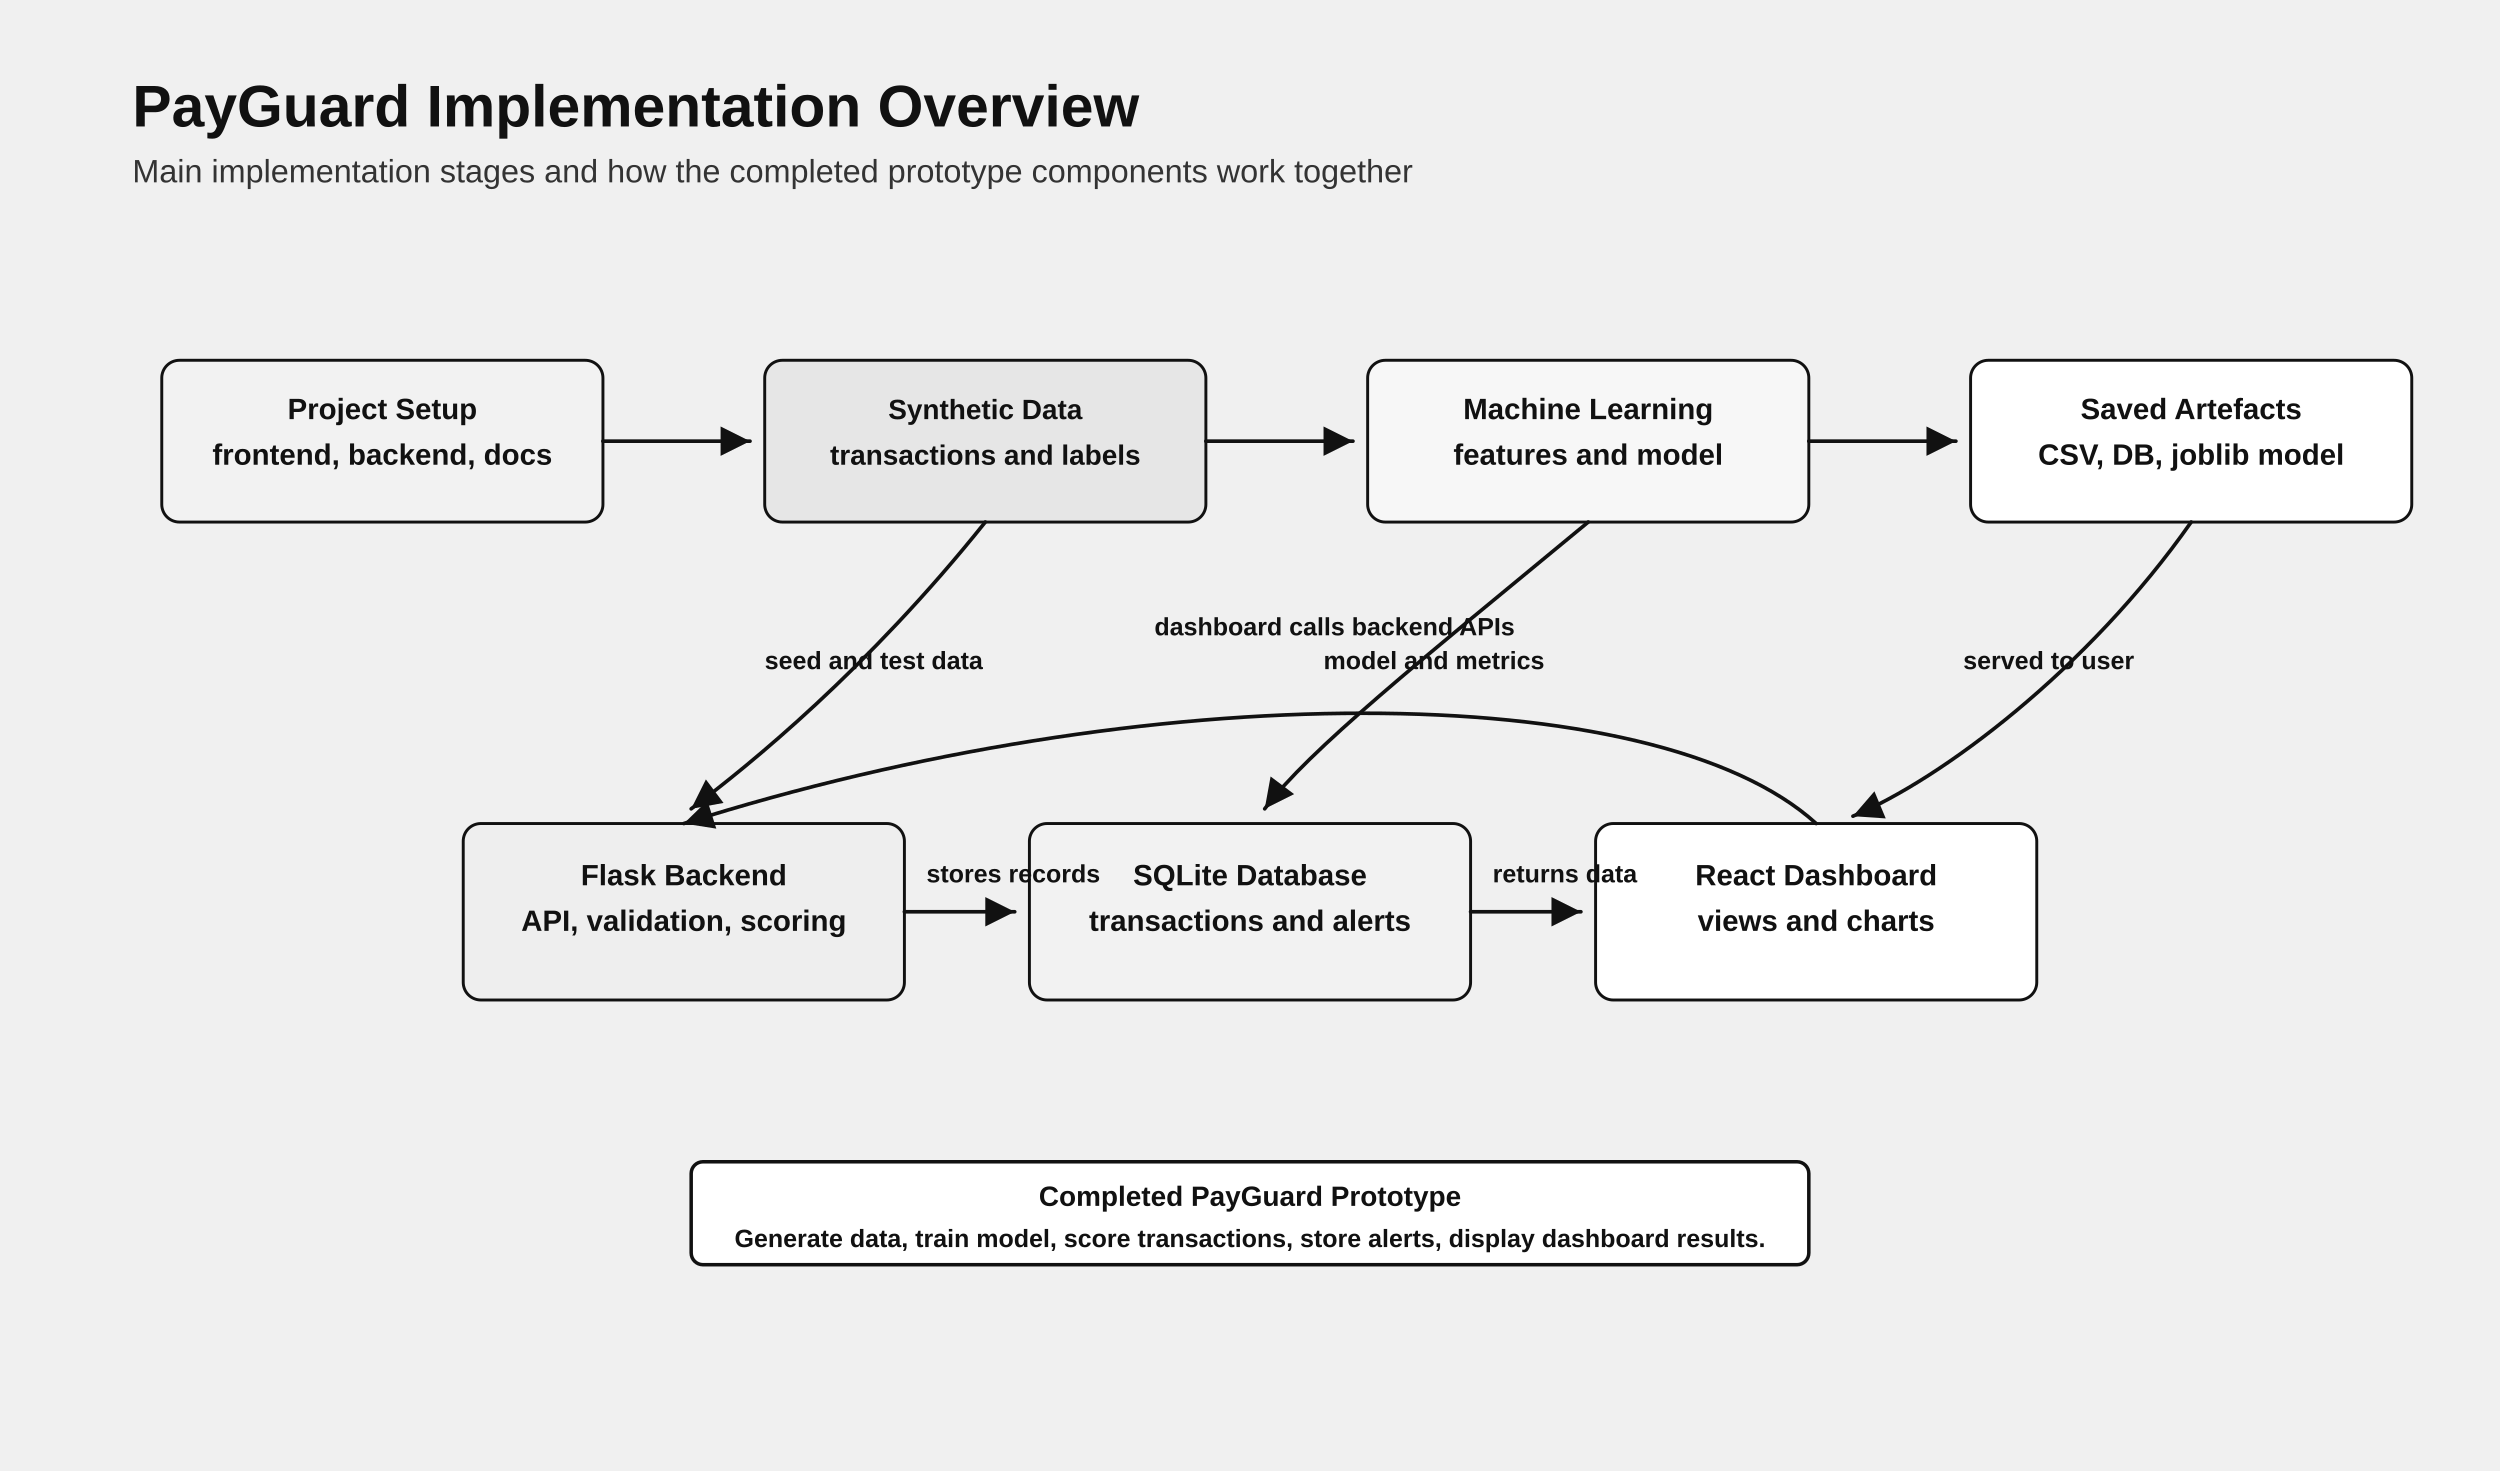
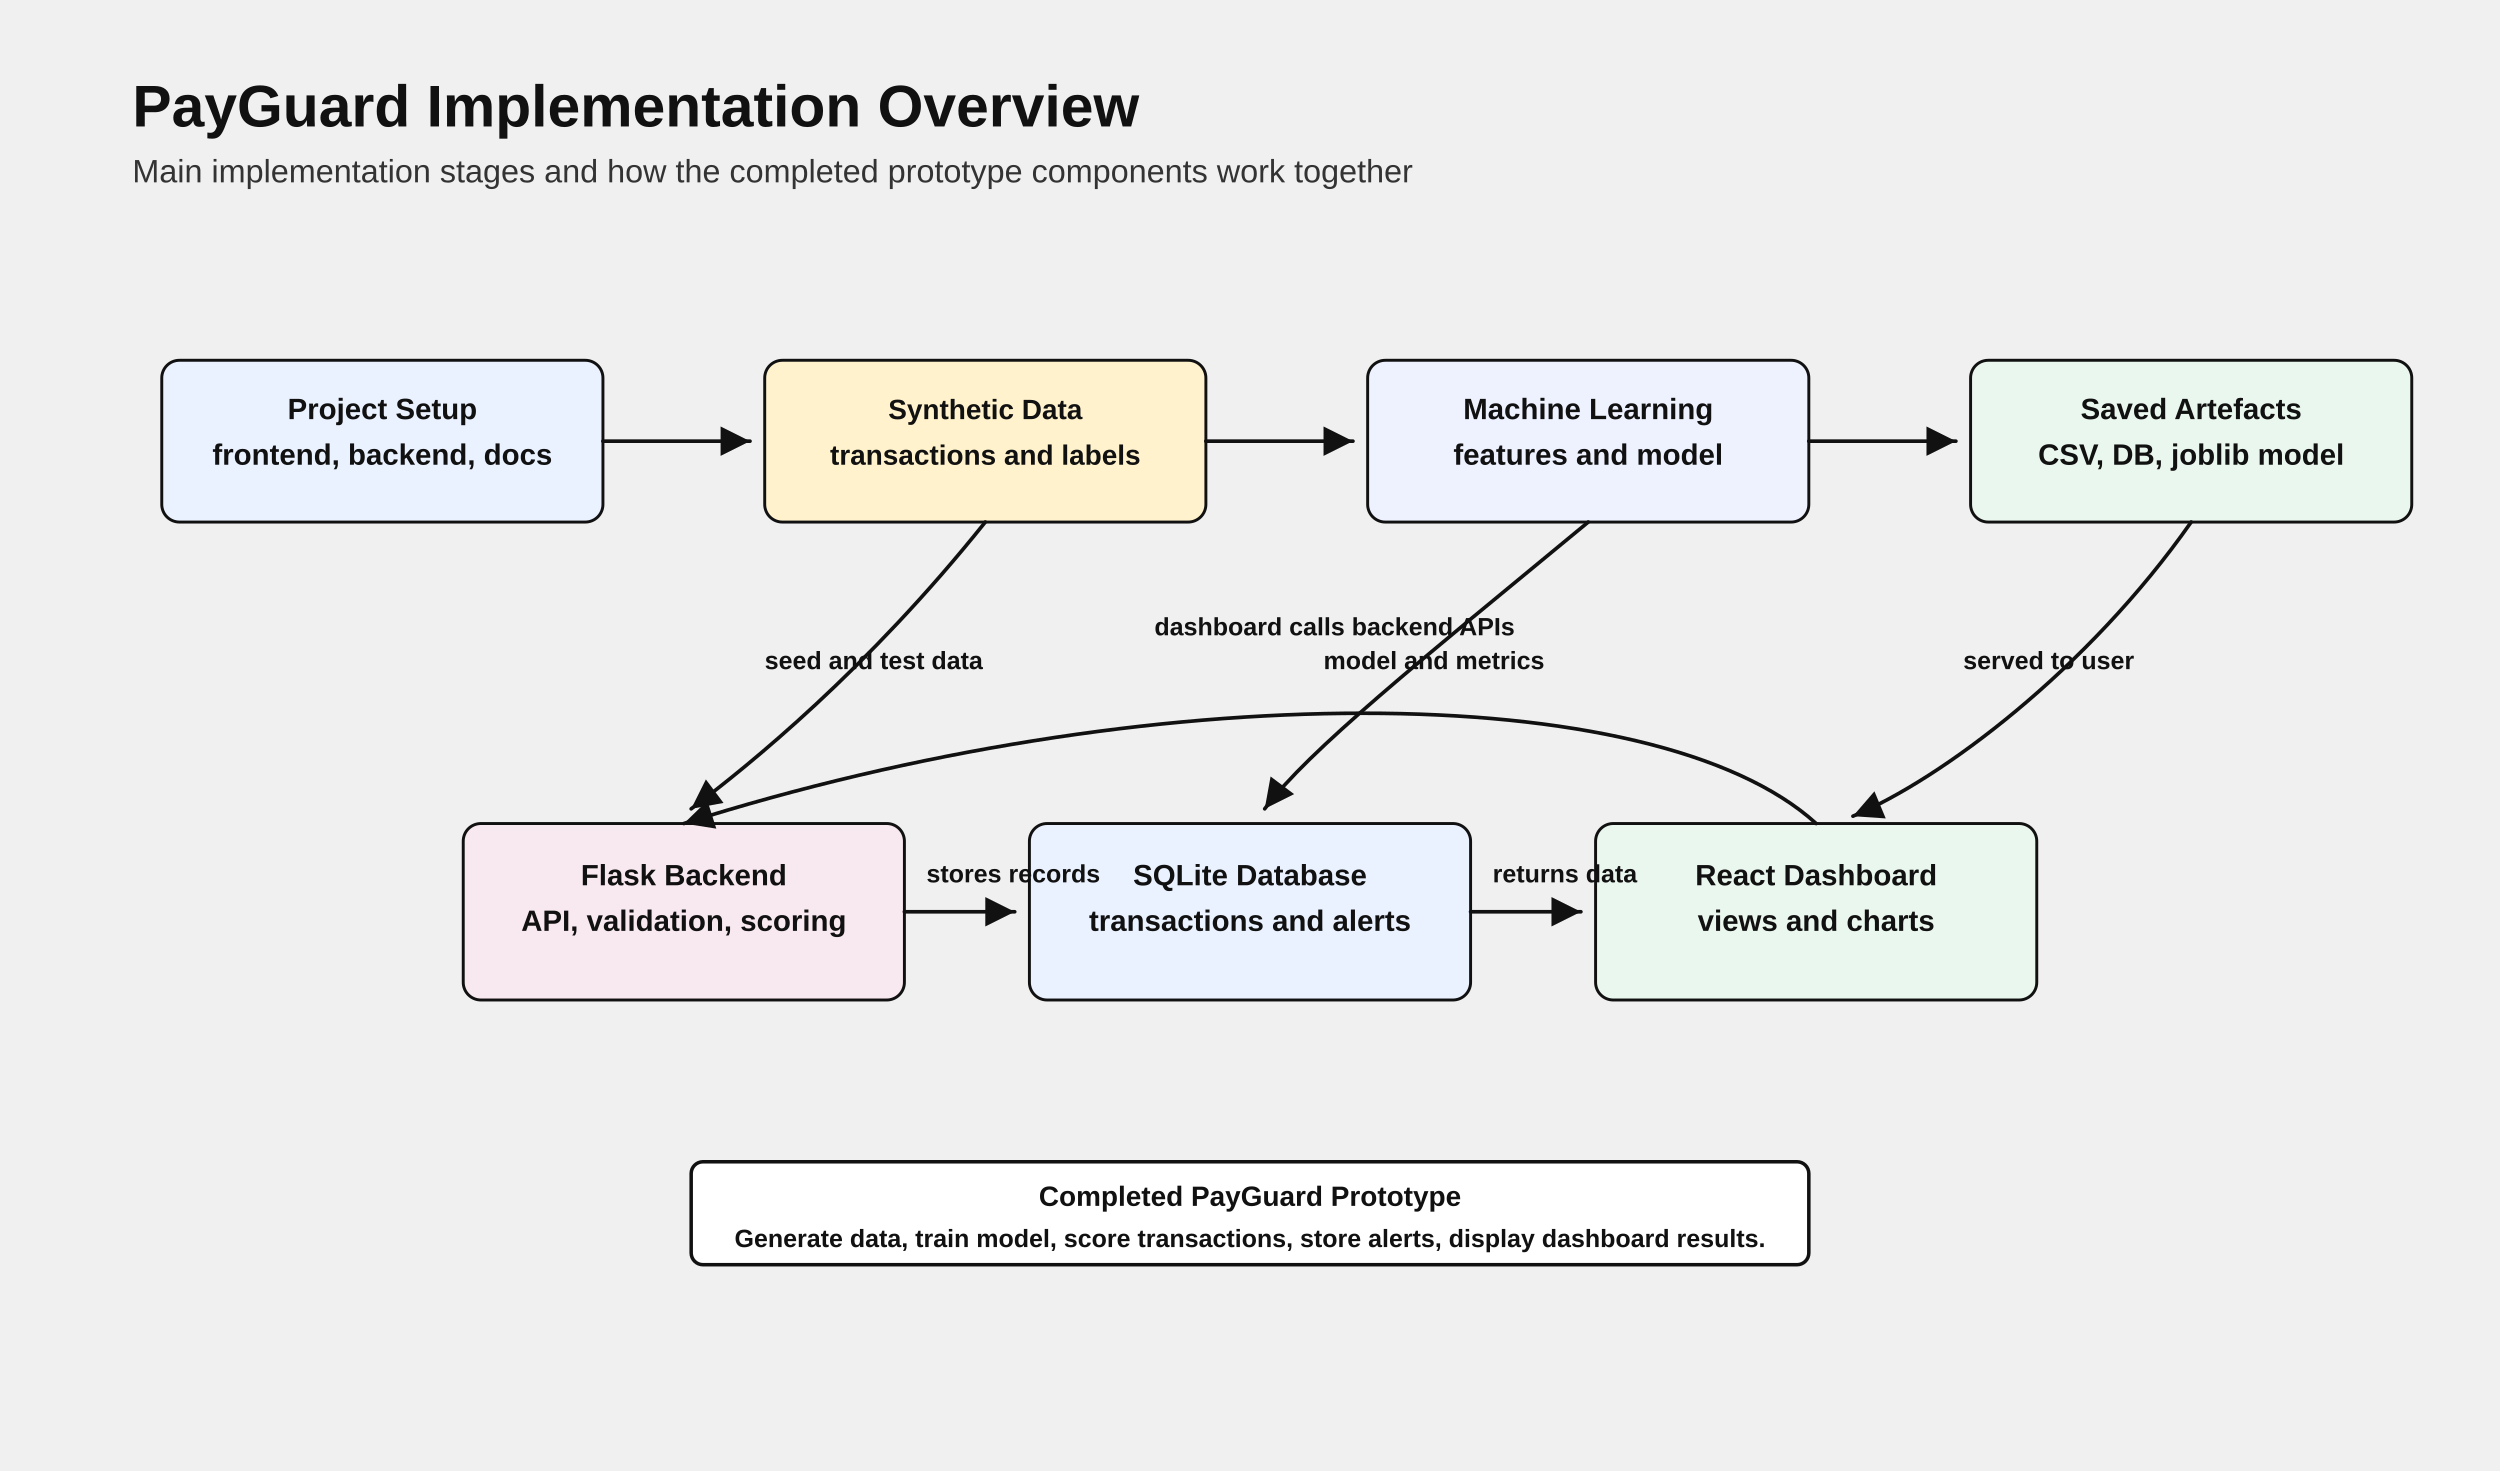
<svg xmlns="http://www.w3.org/2000/svg" width="1700" height="1000" viewBox="0 0 1700 1000" role="img" aria-labelledby="title desc">
  <defs>
    <marker id="arrow" markerWidth="12" markerHeight="12" refX="10" refY="6" orient="auto">
      <path d="M2 2 L10 6 L2 10 Z" fill="#111111" />
    </marker>
    <style>
-       .title{fill:#111111;font-family:Calibri,Arial,sans-serif;font-size:40px;font-weight:700}.subtitle{fill:#333333;font-family:Calibri,Arial,sans-serif;font-size:22px}.green{fill:#ffffff;stroke:#111111;stroke-width:2}.blue{fill:#f2f2f2;stroke:#111111;stroke-width:2}.orange{fill:#e6e6e6;stroke:#111111;stroke-width:2}.purple{fill:#f7f7f7;stroke:#111111;stroke-width:2}.pink{fill:#eeeeee;stroke:#111111;stroke-width:2}.output{fill:#ffffff;stroke:#111111;stroke-width:2.4}.textLight { fill: #111111;font-family:Calibri,Arial,sans-serif;font-size:20px;font-weight:700}.textDark{fill:#111111;font-family:Calibri,Arial,sans-serif;font-size:19px;font-weight:700}.small{fill:#111111;font-family:Calibri,Arial,sans-serif;font-size:17px;font-weight:600}.line{stroke:#111111;stroke-width:2.5;fill:none;marker-end:url(#arrow);stroke-linecap:round;stroke-linejoin:round}
+       .title{fill:#111111;font-family:Calibri,Arial,sans-serif;font-size:40px;font-weight:700}.subtitle{fill:#333333;font-family:Calibri,Arial,sans-serif;font-size:22px}.green{fill:#eaf7ee;stroke:#111111;stroke-width:2}.blue{fill:#eaf2ff;stroke:#111111;stroke-width:2}.orange{fill:#fff2cc;stroke:#111111;stroke-width:2}.purple{fill:#eef2ff;stroke:#111111;stroke-width:2}.pink{fill:#f8e8ef;stroke:#111111;stroke-width:2}.output{fill:#ffffff;stroke:#111111;stroke-width:2.4}.textLight { fill: #111111;font-family:Calibri,Arial,sans-serif;font-size:20px;font-weight:700}.textDark{fill:#111111;font-family:Calibri,Arial,sans-serif;font-size:19px;font-weight:700}.small{fill:#111111;font-family:Calibri,Arial,sans-serif;font-size:17px;font-weight:600}.line{stroke:#111111;stroke-width:2.5;fill:none;marker-end:url(#arrow);stroke-linecap:round;stroke-linejoin:round}
    </style>
  </defs>
  <text x="90" y="86" class="title">PayGuard Implementation Overview</text>
  <text x="90" y="124" class="subtitle">Main implementation stages and how the completed prototype components work together</text>
  <rect x="110" y="245" width="300" height="110" rx="12" class="blue" />
  <text x="260" y="285" class="textLight" text-anchor="middle">Project Setup</text>
  <text x="260" y="316" class="textLight" text-anchor="middle">frontend, backend, docs</text>
  <rect x="520" y="245" width="300" height="110" rx="12" class="orange" />
  <text x="670" y="285" class="textDark" text-anchor="middle">Synthetic Data</text>
  <text x="670" y="316" class="textDark" text-anchor="middle">transactions and labels</text>
  <rect x="930" y="245" width="300" height="110" rx="12" class="purple" />
  <text x="1080" y="285" class="textLight" text-anchor="middle">Machine Learning</text>
  <text x="1080" y="316" class="textLight" text-anchor="middle">features and model</text>
  <rect x="1340" y="245" width="300" height="110" rx="12" class="green" />
  <text x="1490" y="285" class="textLight" text-anchor="middle">Saved Artefacts</text>
  <text x="1490" y="316" class="textLight" text-anchor="middle">CSV, DB, joblib model</text>
  <rect x="315" y="560" width="300" height="120" rx="12" class="pink" />
  <text x="465" y="602" class="textLight" text-anchor="middle">Flask Backend</text>
  <text x="465" y="633" class="textLight" text-anchor="middle">API, validation, scoring</text>
  <rect x="700" y="560" width="300" height="120" rx="12" class="blue" />
  <text x="850" y="602" class="textLight" text-anchor="middle">SQLite Database</text>
  <text x="850" y="633" class="textLight" text-anchor="middle">transactions and alerts</text>
  <rect x="1085" y="560" width="300" height="120" rx="12" class="green" />
  <text x="1235" y="602" class="textLight" text-anchor="middle">React Dashboard</text>
  <text x="1235" y="633" class="textLight" text-anchor="middle">views and charts</text>
  <path d="M410 300 H510" class="line" />
  <path d="M820 300 H920" class="line" />
  <path d="M1230 300 H1330" class="line" />
  <path d="M1490 355 C1420 455 1320 530 1260 555" class="line" />
  <text x="1335" y="455" class="small">served to user</text>
  <path d="M1080 355 C965 450 890 510 860 550" class="line" />
  <text x="900" y="455" class="small">model and metrics</text>
  <path d="M670 355 C590 455 510 520 470 550" class="line" />
  <text x="520" y="455" class="small">seed and test data</text>
  <path d="M615 620 H690" class="line" />
  <text x="630" y="600" class="small">stores records</text>
  <path d="M1000 620 H1075" class="line" />
  <text x="1015" y="600" class="small">returns data</text>
  <path d="M1235 560 C1125 460 780 460 465 560" class="line" />
  <text x="785" y="432" class="small">dashboard calls backend APIs</text>
  <rect x="470" y="790" width="760" height="70" rx="8" class="output" />
  <text x="850" y="820" class="textDark" text-anchor="middle">Completed PayGuard Prototype</text>
  <text x="850" y="848" class="small" text-anchor="middle">Generate data, train model, score transactions, store alerts, display dashboard results.</text>
</svg>
